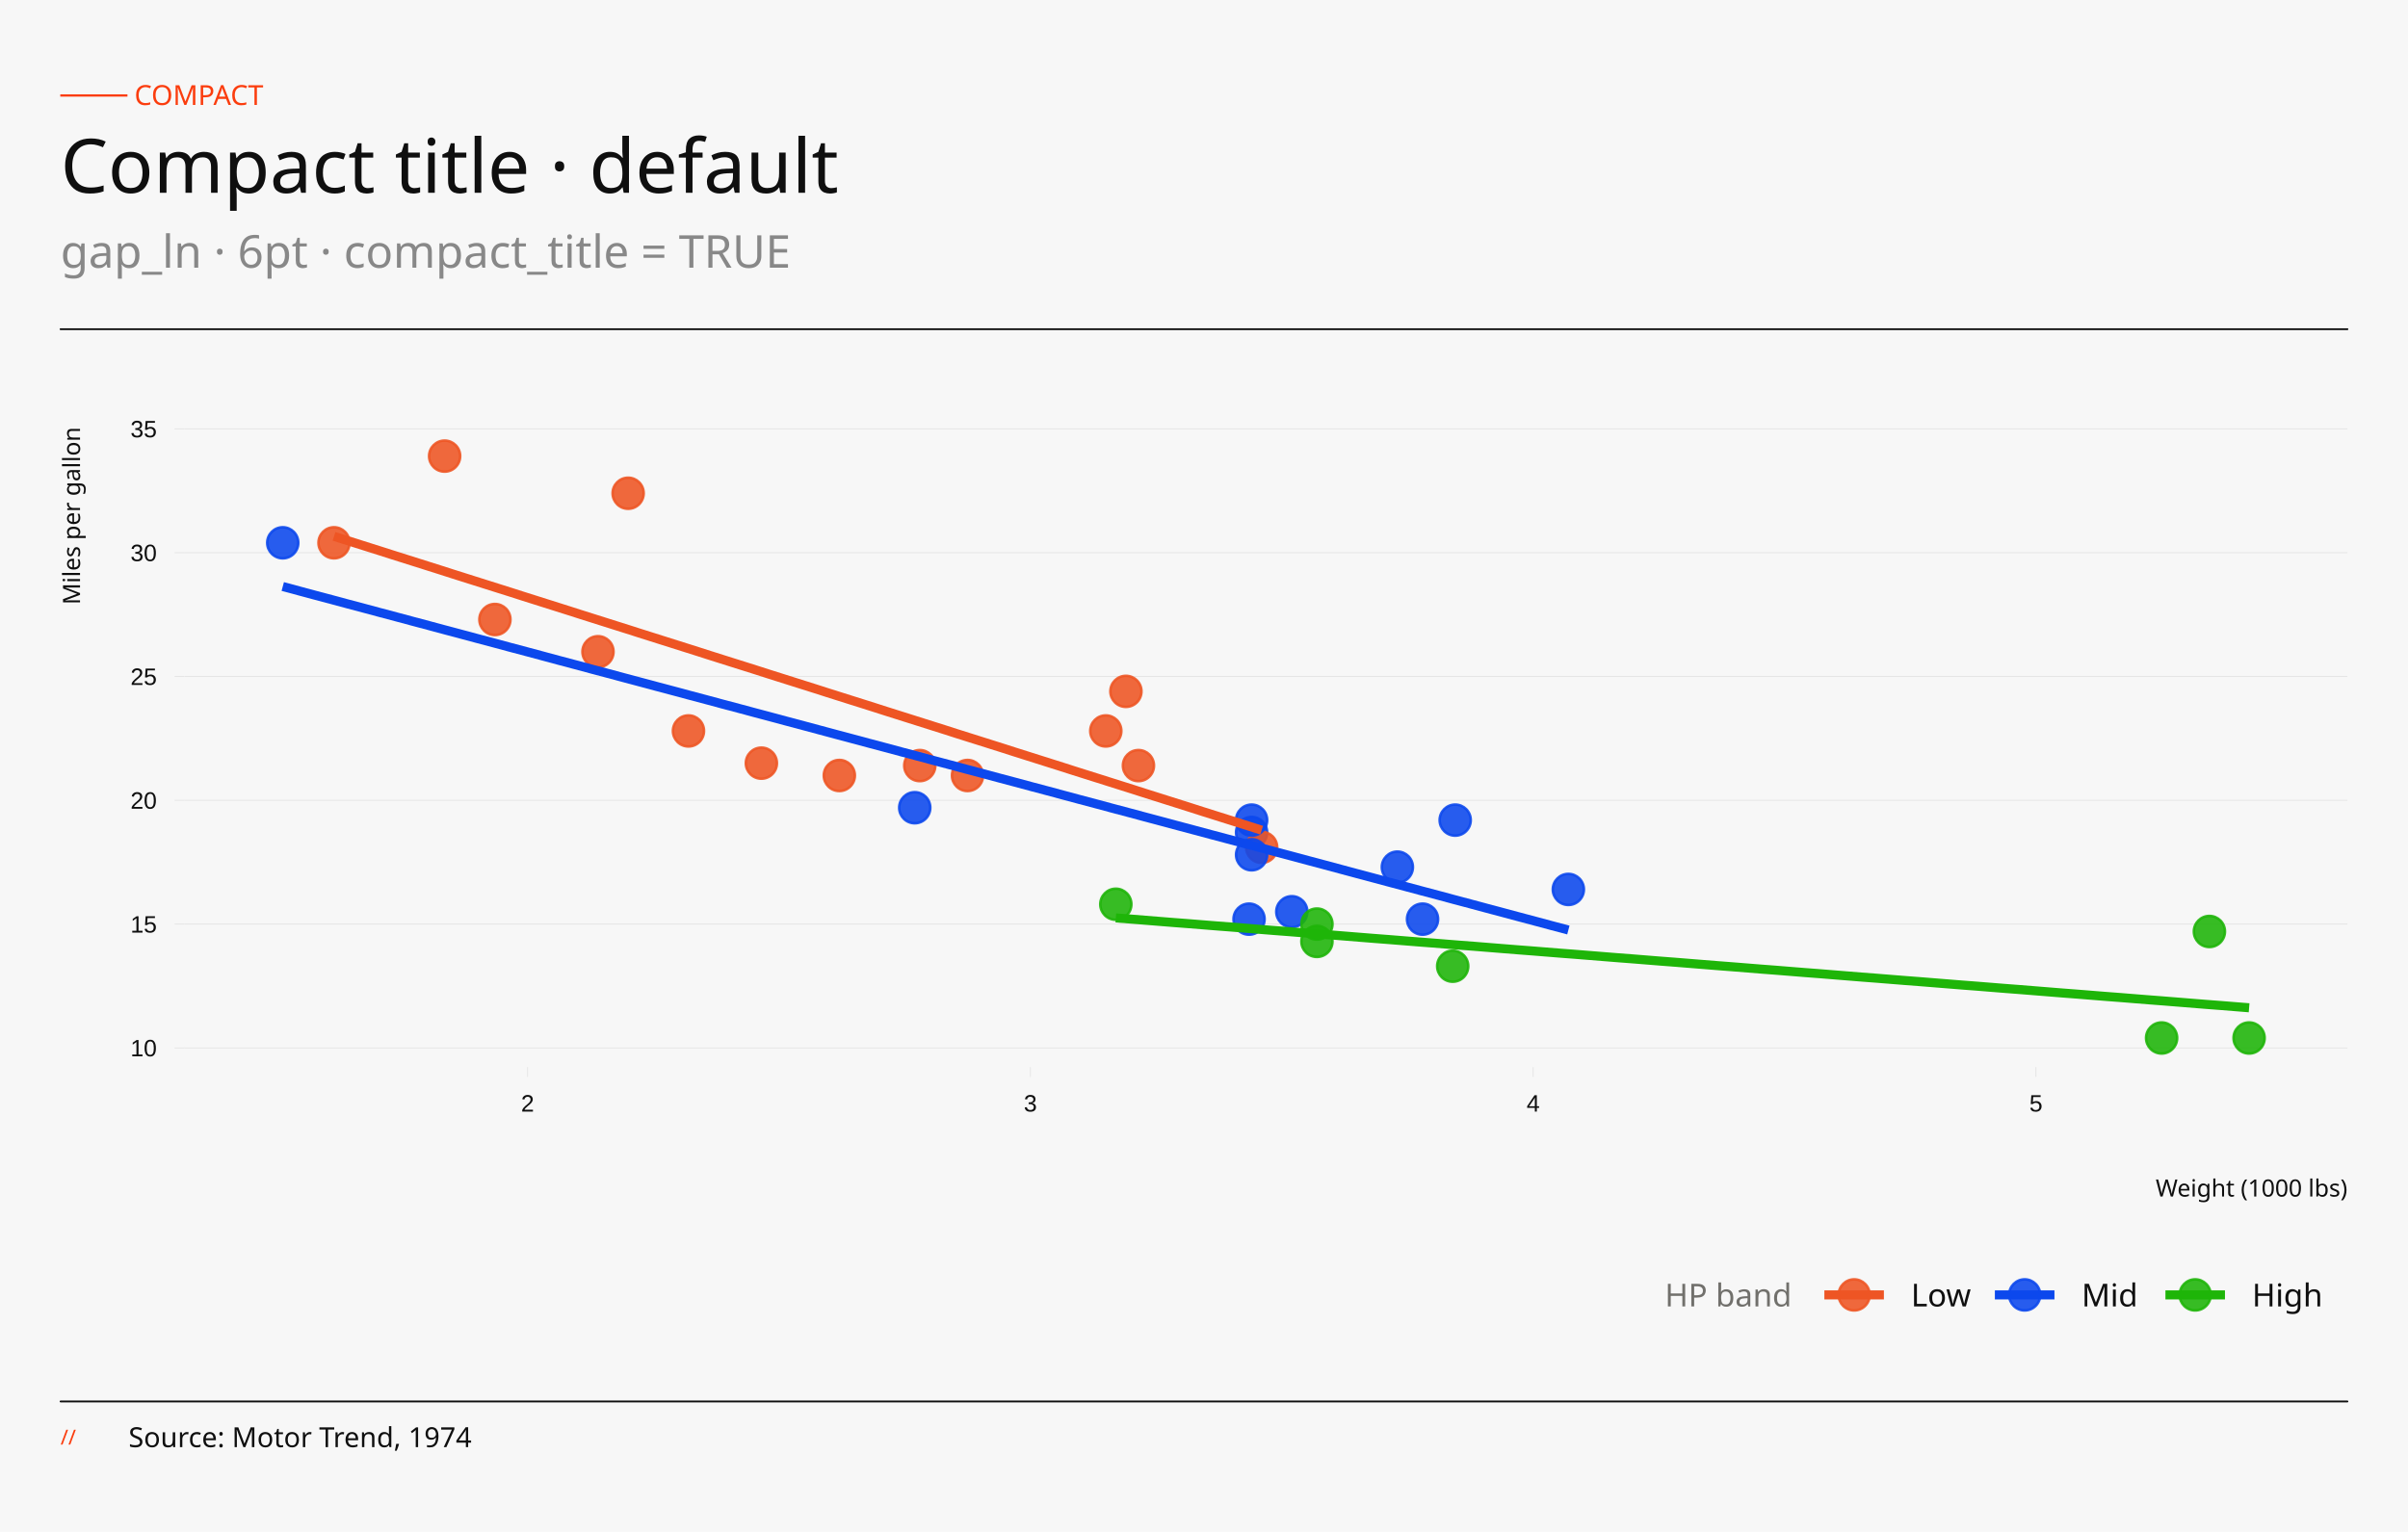
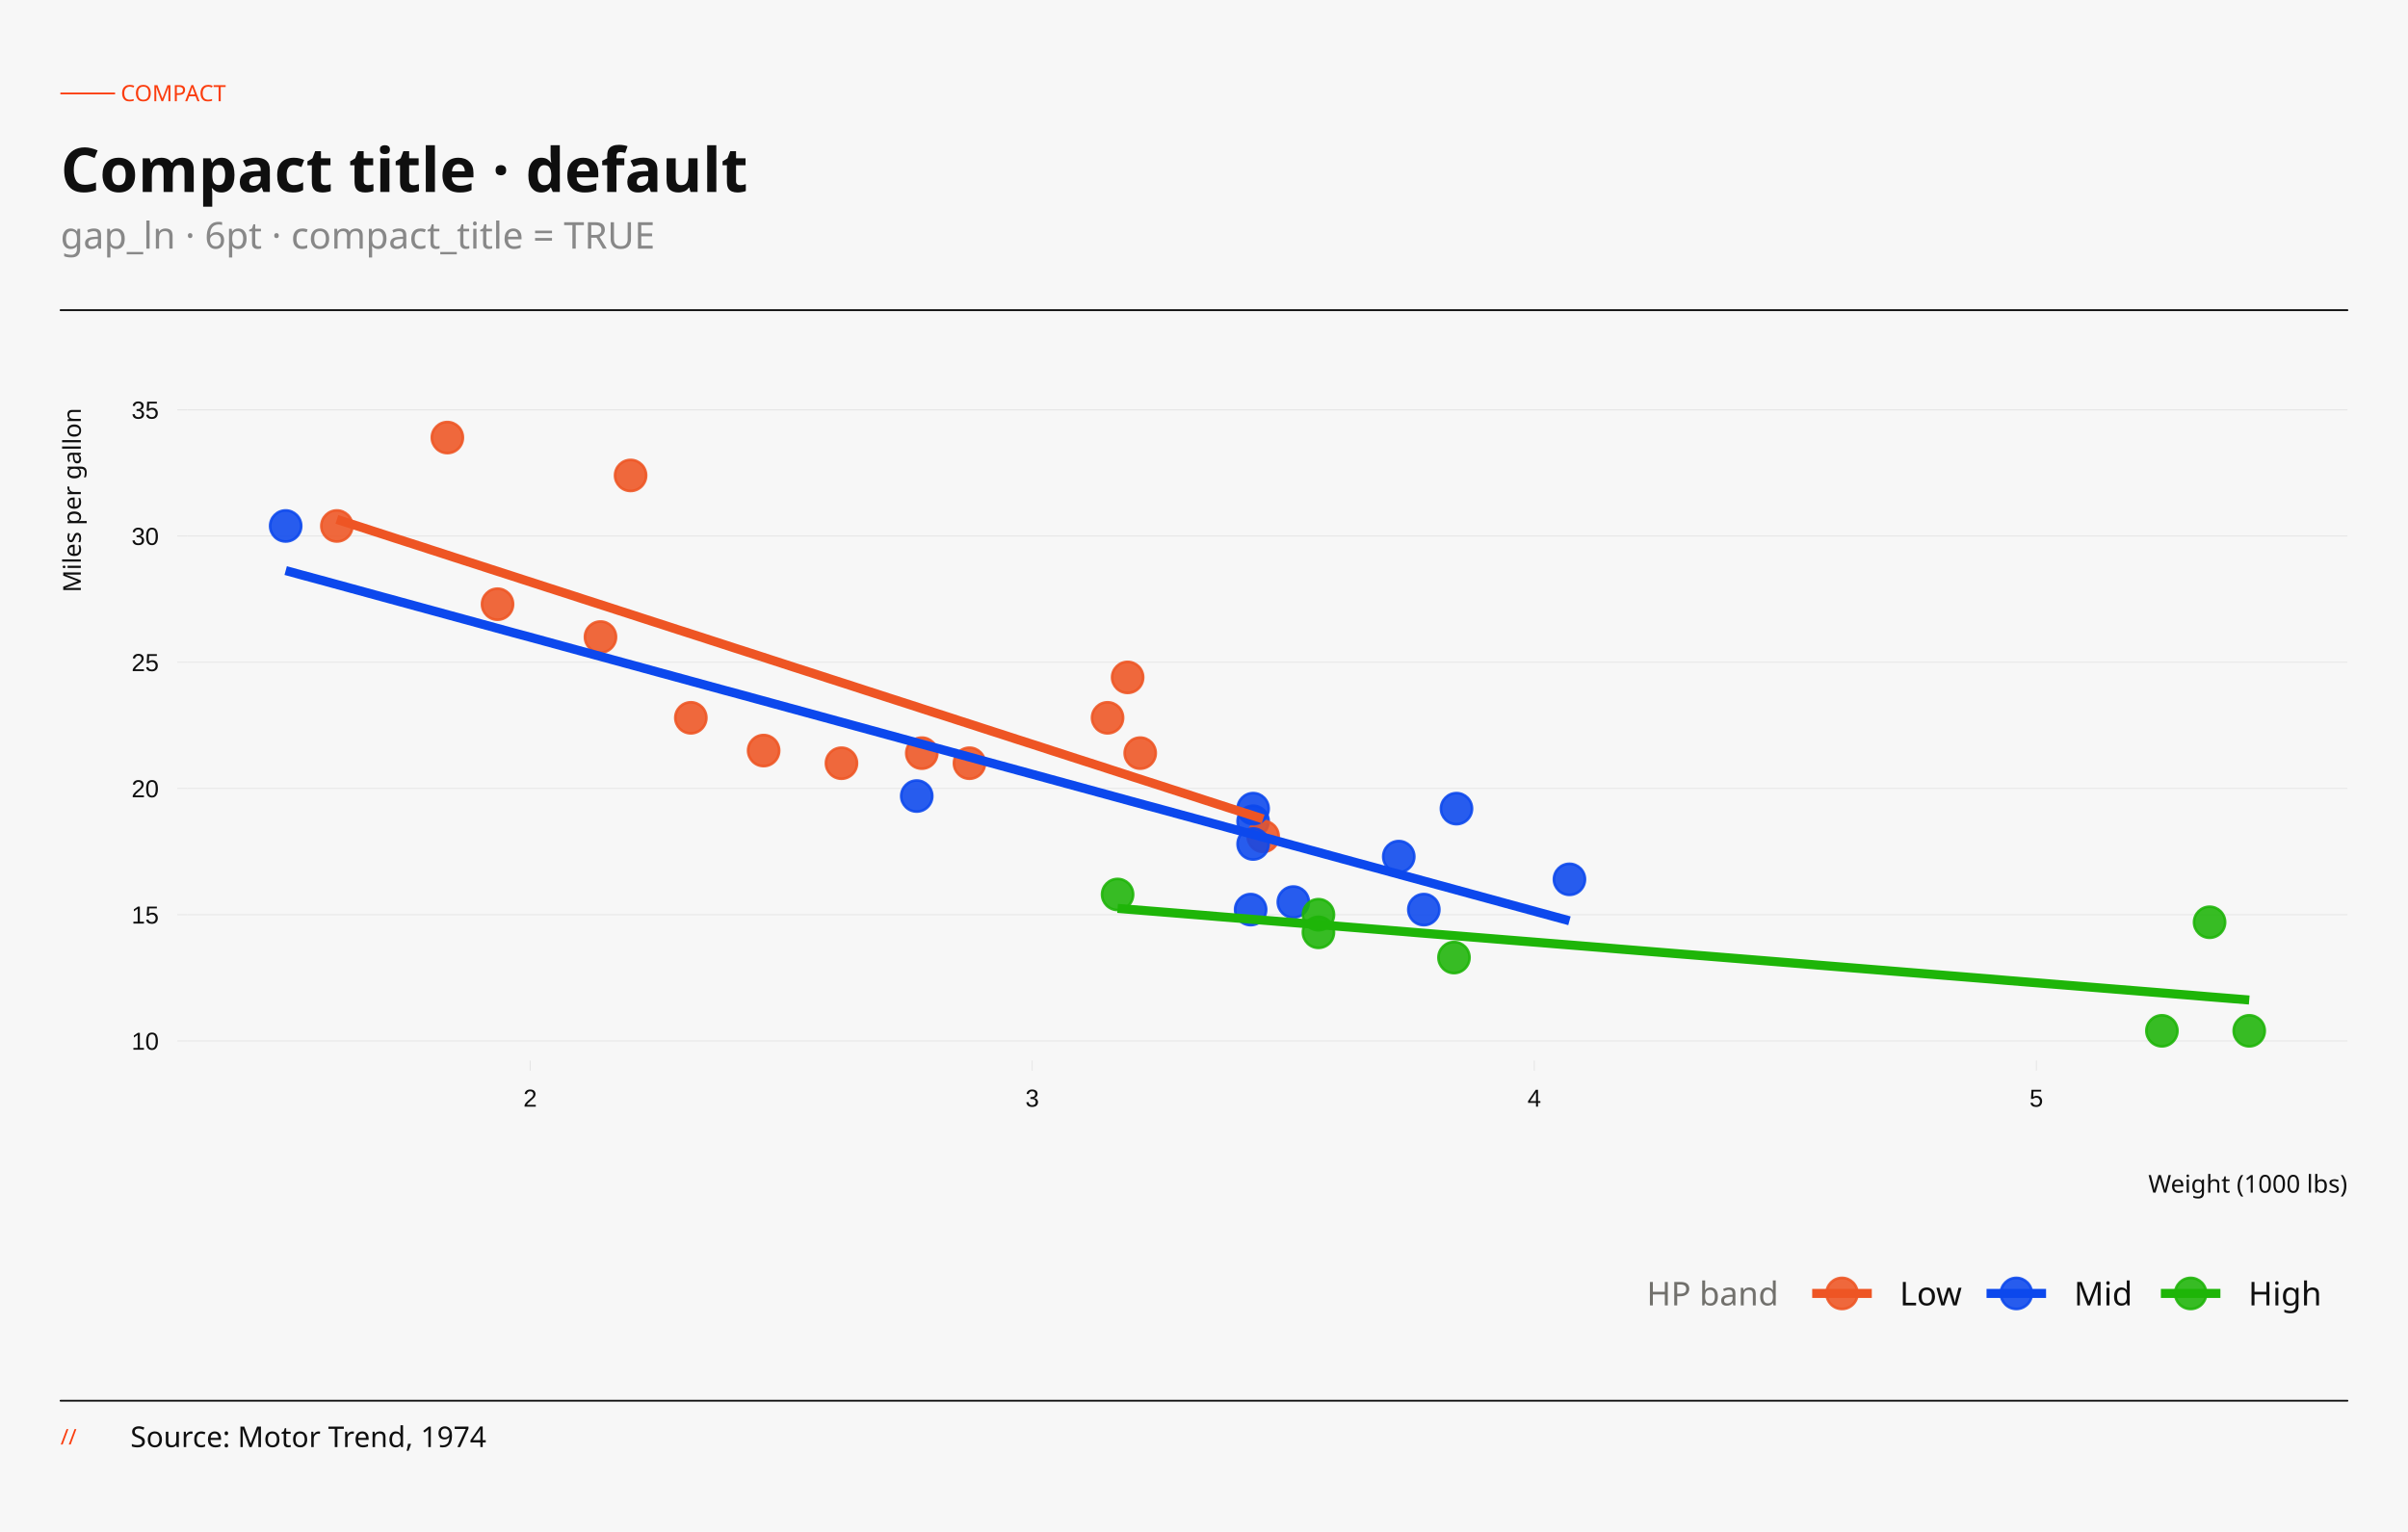
<svg xmlns="http://www.w3.org/2000/svg" width="396.00pt" height="252.00pt" viewBox="0 0 396.00 252.00">
  <g class="svglite">
    <defs>
      <style type="text/css">
    .svglite line, .svglite polyline, .svglite polygon, .svglite path, .svglite rect, .svglite circle {
      fill: none;
      stroke: #000000;
      stroke-linecap: round;
      stroke-linejoin: round;
      stroke-miterlimit: 10.00;
    }
    .svglite text {
      white-space: pre;
    }
    .svglite g.glyphgroup path {
      fill: inherit;
      stroke: none;
    }
  </style>
    </defs>
    <rect width="100%" height="100%" style="stroke: none; fill: none;" />
    <defs>
      <clipPath id="cpMC4wMHwzOTYuMDB8MC4wMHwyNTIuMDA=">
        <rect x="0.00" y="0.00" width="396.00" height="252.00" />
      </clipPath>
    </defs>
    <g clip-path="url(#cpMC4wMHwzOTYuMDB8MC4wMHwyNTIuMDA=)">
-       <rect x="0.00" y="0.00" width="396.00" height="252.00" style="stroke-width: 0.63; stroke: none; fill: #F7F7F7;" />
+       <rect x="-0" y="0.00" width="396.00" height="252.00" style="stroke-width: 0.65; stroke: none; fill: #F7F7F7;" />
    </g>
    <defs>
-       <clipPath id="cpMzAuMzN8Mzg2LjA0fDcwLjI0fDE3NS41NA==">
-         <rect x="30.33" y="70.24" width="355.71" height="105.29" />
+       <clipPath id="cpMzAuODN8Mzg2LjA0fDY3LjEwfDE3NC40NQ==">
+         <rect x="30.83" y="67.10" width="355.20" height="107.34" />
      </clipPath>
    </defs>
-     <g clip-path="url(#cpMzAuMzN8Mzg2LjA0fDcwLjI0fDE3NS41NA==)">
-       <rect x="30.33" y="70.24" width="355.71" height="105.29" style="stroke-width: 0.63; stroke: none; fill: #F7F7F7;" />
-       <polyline points="30.33,172.38 386.04,172.38 " style="stroke-width: 0.15; stroke: #E4E4E4; stroke-linecap: butt;" />
-       <polyline points="30.33,152.01 386.04,152.01 " style="stroke-width: 0.15; stroke: #E4E4E4; stroke-linecap: butt;" />
-       <polyline points="30.33,131.65 386.04,131.65 " style="stroke-width: 0.15; stroke: #E4E4E4; stroke-linecap: butt;" />
-       <polyline points="30.33,111.28 386.04,111.28 " style="stroke-width: 0.15; stroke: #E4E4E4; stroke-linecap: butt;" />
-       <polyline points="30.33,90.92 386.04,90.92 " style="stroke-width: 0.15; stroke: #E4E4E4; stroke-linecap: butt;" />
-       <polyline points="30.33,70.55 386.04,70.55 " style="stroke-width: 0.15; stroke: #E4E4E4; stroke-linecap: butt;" />
-       <circle cx="138.03" cy="127.57" r="2.56" style="stroke-width: 0.42; stroke: #EE5524; stroke-opacity: 0.88; fill: #EE5524; fill-opacity: 0.88;" />
-       <circle cx="159.11" cy="127.57" r="2.56" style="stroke-width: 0.42; stroke: #EE5524; stroke-opacity: 0.88; fill: #EE5524; fill-opacity: 0.88;" />
-       <circle cx="113.22" cy="120.24" r="2.56" style="stroke-width: 0.42; stroke: #EE5524; stroke-opacity: 0.88; fill: #EE5524; fill-opacity: 0.88;" />
-       <circle cx="187.22" cy="125.94" r="2.56" style="stroke-width: 0.42; stroke: #EE5524; stroke-opacity: 0.88; fill: #EE5524; fill-opacity: 0.88;" />
-       <circle cx="205.83" cy="136.94" r="2.56" style="stroke-width: 0.42; stroke: #0C48ED; stroke-opacity: 0.88; fill: #0C48ED; fill-opacity: 0.88;" />
-       <circle cx="207.48" cy="139.39" r="2.56" style="stroke-width: 0.42; stroke: #EE5524; stroke-opacity: 0.88; fill: #EE5524; fill-opacity: 0.88;" />
-       <circle cx="216.57" cy="154.86" r="2.56" style="stroke-width: 0.42; stroke: #1EB508; stroke-opacity: 0.88; fill: #1EB508; fill-opacity: 0.88;" />
-       <circle cx="185.16" cy="113.73" r="2.56" style="stroke-width: 0.42; stroke: #EE5524; stroke-opacity: 0.88; fill: #EE5524; fill-opacity: 0.88;" />
-       <circle cx="181.85" cy="120.24" r="2.56" style="stroke-width: 0.42; stroke: #EE5524; stroke-opacity: 0.88; fill: #EE5524; fill-opacity: 0.88;" />
-       <circle cx="205.83" cy="134.91" r="2.56" style="stroke-width: 0.42; stroke: #0C48ED; stroke-opacity: 0.88; fill: #0C48ED; fill-opacity: 0.88;" />
-       <circle cx="205.83" cy="140.61" r="2.56" style="stroke-width: 0.42; stroke: #0C48ED; stroke-opacity: 0.88; fill: #0C48ED; fill-opacity: 0.88;" />
-       <circle cx="257.92" cy="146.31" r="2.56" style="stroke-width: 0.42; stroke: #0C48ED; stroke-opacity: 0.88; fill: #0C48ED; fill-opacity: 0.88;" />
-       <circle cx="229.80" cy="142.64" r="2.56" style="stroke-width: 0.42; stroke: #0C48ED; stroke-opacity: 0.88; fill: #0C48ED; fill-opacity: 0.88;" />
-       <circle cx="233.94" cy="151.20" r="2.56" style="stroke-width: 0.42; stroke: #0C48ED; stroke-opacity: 0.88; fill: #0C48ED; fill-opacity: 0.88;" />
-       <circle cx="355.48" cy="170.75" r="2.56" style="stroke-width: 0.42; stroke: #1EB508; stroke-opacity: 0.88; fill: #1EB508; fill-opacity: 0.88;" />
-       <circle cx="369.87" cy="170.75" r="2.56" style="stroke-width: 0.42; stroke: #1EB508; stroke-opacity: 0.88; fill: #1EB508; fill-opacity: 0.88;" />
-       <circle cx="363.34" cy="153.23" r="2.56" style="stroke-width: 0.42; stroke: #1EB508; stroke-opacity: 0.88; fill: #1EB508; fill-opacity: 0.88;" />
-       <circle cx="103.30" cy="81.14" r="2.56" style="stroke-width: 0.42; stroke: #EE5524; stroke-opacity: 0.88; fill: #EE5524; fill-opacity: 0.88;" />
-       <circle cx="54.93" cy="89.29" r="2.56" style="stroke-width: 0.42; stroke: #EE5524; stroke-opacity: 0.88; fill: #EE5524; fill-opacity: 0.88;" />
-       <circle cx="73.12" cy="75.03" r="2.56" style="stroke-width: 0.42; stroke: #EE5524; stroke-opacity: 0.88; fill: #EE5524; fill-opacity: 0.88;" />
-       <circle cx="125.21" cy="125.54" r="2.56" style="stroke-width: 0.42; stroke: #EE5524; stroke-opacity: 0.88; fill: #EE5524; fill-opacity: 0.88;" />
-       <circle cx="212.44" cy="149.98" r="2.56" style="stroke-width: 0.42; stroke: #0C48ED; stroke-opacity: 0.88; fill: #0C48ED; fill-opacity: 0.88;" />
-       <circle cx="205.41" cy="151.20" r="2.56" style="stroke-width: 0.42; stroke: #0C48ED; stroke-opacity: 0.88; fill: #0C48ED; fill-opacity: 0.88;" />
-       <circle cx="238.90" cy="158.94" r="2.56" style="stroke-width: 0.42; stroke: #1EB508; stroke-opacity: 0.88; fill: #1EB508; fill-opacity: 0.88;" />
-       <circle cx="239.31" cy="134.91" r="2.56" style="stroke-width: 0.42; stroke: #0C48ED; stroke-opacity: 0.88; fill: #0C48ED; fill-opacity: 0.88;" />
-       <circle cx="81.39" cy="101.91" r="2.56" style="stroke-width: 0.42; stroke: #EE5524; stroke-opacity: 0.88; fill: #EE5524; fill-opacity: 0.88;" />
-       <circle cx="98.34" cy="107.21" r="2.56" style="stroke-width: 0.42; stroke: #EE5524; stroke-opacity: 0.88; fill: #EE5524; fill-opacity: 0.88;" />
-       <circle cx="46.50" cy="89.29" r="2.56" style="stroke-width: 0.42; stroke: #0C48ED; stroke-opacity: 0.88; fill: #0C48ED; fill-opacity: 0.88;" />
-       <circle cx="183.50" cy="148.75" r="2.56" style="stroke-width: 0.42; stroke: #1EB508; stroke-opacity: 0.88; fill: #1EB508; fill-opacity: 0.88;" />
-       <circle cx="150.43" cy="132.87" r="2.56" style="stroke-width: 0.42; stroke: #0C48ED; stroke-opacity: 0.88; fill: #0C48ED; fill-opacity: 0.88;" />
-       <circle cx="216.57" cy="152.01" r="2.56" style="stroke-width: 0.42; stroke: #1EB508; stroke-opacity: 0.88; fill: #1EB508; fill-opacity: 0.88;" />
-       <circle cx="151.26" cy="125.94" r="2.56" style="stroke-width: 0.42; stroke: #EE5524; stroke-opacity: 0.88; fill: #EE5524; fill-opacity: 0.88;" />
-       <polyline points="54.93,88.23 56.86,88.84 58.79,89.45 60.72,90.06 62.65,90.67 64.59,91.29 66.52,91.90 68.45,92.51 70.38,93.12 72.31,93.73 74.24,94.35 76.17,94.96 78.10,95.57 80.03,96.18 81.96,96.79 83.90,97.40 85.83,98.02 87.76,98.63 89.69,99.24 91.62,99.85 93.55,100.46 95.48,101.08 97.41,101.69 99.34,102.30 101.27,102.91 103.21,103.52 105.14,104.14 107.07,104.75 109.00,105.36 110.93,105.97 112.86,106.58 114.79,107.19 116.72,107.81 118.65,108.42 120.58,109.03 122.52,109.64 124.45,110.25 126.38,110.87 128.31,111.48 130.24,112.09 132.17,112.70 134.10,113.31 136.03,113.93 137.96,114.54 139.89,115.15 141.83,115.76 143.76,116.37 145.69,116.99 147.62,117.60 149.55,118.21 151.48,118.82 153.41,119.43 155.34,120.04 157.27,120.66 159.20,121.27 161.14,121.88 163.07,122.49 165.00,123.10 166.93,123.72 168.86,124.33 170.79,124.94 172.72,125.55 174.65,126.16 176.58,126.78 178.51,127.39 180.45,128.00 182.38,128.61 184.31,129.22 186.24,129.83 188.17,130.45 190.10,131.06 192.03,131.67 193.96,132.28 195.89,132.89 197.82,133.51 199.76,134.12 201.69,134.73 203.62,135.34 205.55,135.95 207.48,136.57 " style="stroke-width: 1.49; stroke: #EE5524; stroke-linecap: butt;" />
-       <polyline points="46.50,96.48 49.17,97.20 51.85,97.92 54.53,98.63 57.20,99.35 59.88,100.06 62.55,100.78 65.23,101.49 67.91,102.21 70.58,102.92 73.26,103.64 75.93,104.35 78.61,105.07 81.29,105.78 83.96,106.50 86.64,107.21 89.32,107.93 91.99,108.65 94.67,109.36 97.34,110.08 100.02,110.79 102.70,111.51 105.37,112.22 108.05,112.94 110.73,113.65 113.40,114.37 116.08,115.08 118.75,115.80 121.43,116.51 124.11,117.23 126.78,117.94 129.46,118.66 132.13,119.37 134.81,120.09 137.49,120.81 140.16,121.52 142.84,122.24 145.52,122.95 148.19,123.67 150.87,124.38 153.54,125.10 156.22,125.81 158.90,126.53 161.57,127.24 164.25,127.96 166.93,128.67 169.60,129.39 172.28,130.10 174.95,130.82 177.63,131.54 180.31,132.25 182.98,132.97 185.66,133.68 188.34,134.40 191.01,135.11 193.69,135.83 196.36,136.54 199.04,137.26 201.72,137.97 204.39,138.69 207.07,139.40 209.74,140.12 212.42,140.83 215.10,141.55 217.77,142.26 220.45,142.98 223.13,143.70 225.80,144.41 228.48,145.13 231.15,145.84 233.83,146.56 236.51,147.27 239.18,147.99 241.86,148.70 244.54,149.42 247.21,150.13 249.89,150.85 252.56,151.56 255.24,152.28 257.92,152.99 " style="stroke-width: 1.49; stroke: #0C48ED; stroke-linecap: butt;" />
-       <polyline points="183.50,151.00 185.86,151.18 188.22,151.37 190.58,151.56 192.94,151.75 195.30,151.93 197.66,152.12 200.02,152.31 202.37,152.49 204.73,152.68 207.09,152.87 209.45,153.06 211.81,153.24 214.17,153.43 216.53,153.62 218.89,153.80 221.25,153.99 223.61,154.18 225.97,154.37 228.32,154.55 230.68,154.74 233.04,154.93 235.40,155.11 237.76,155.30 240.12,155.49 242.48,155.67 244.84,155.86 247.20,156.05 249.56,156.24 251.91,156.42 254.27,156.61 256.63,156.80 258.99,156.98 261.35,157.17 263.71,157.36 266.07,157.55 268.43,157.73 270.79,157.92 273.15,158.11 275.51,158.29 277.86,158.48 280.22,158.67 282.58,158.86 284.94,159.04 287.30,159.23 289.66,159.42 292.02,159.60 294.38,159.79 296.74,159.98 299.10,160.16 301.46,160.35 303.81,160.54 306.17,160.73 308.53,160.91 310.89,161.10 313.25,161.29 315.61,161.47 317.97,161.66 320.33,161.85 322.69,162.04 325.05,162.22 327.41,162.41 329.76,162.60 332.12,162.78 334.48,162.97 336.84,163.16 339.20,163.35 341.56,163.53 343.92,163.72 346.28,163.91 348.64,164.09 351.00,164.28 353.36,164.47 355.71,164.65 358.07,164.84 360.43,165.03 362.79,165.22 365.15,165.40 367.51,165.59 369.87,165.78 " style="stroke-width: 1.49; stroke: #1EB508; stroke-linecap: butt;" />
+     <g clip-path="url(#cpMzAuODN8Mzg2LjA0fDY3LjEwfDE3NC40NQ==)">
+       <rect x="30.83" y="67.10" width="355.20" height="107.34" style="stroke-width: 0.65; stroke: none; fill: #F7F7F7;" />
+       <polyline points="30.83,171.23 386.04,171.23 " style="stroke-width: 0.15; stroke: #E4E4E4; stroke-linecap: butt;" />
+       <polyline points="30.83,150.47 386.04,150.47 " style="stroke-width: 0.15; stroke: #E4E4E4; stroke-linecap: butt;" />
+       <polyline points="30.83,129.70 386.04,129.70 " style="stroke-width: 0.15; stroke: #E4E4E4; stroke-linecap: butt;" />
+       <polyline points="30.83,108.94 386.04,108.94 " style="stroke-width: 0.15; stroke: #E4E4E4; stroke-linecap: butt;" />
+       <polyline points="30.83,88.18 386.04,88.18 " style="stroke-width: 0.15; stroke: #E4E4E4; stroke-linecap: butt;" />
+       <polyline points="30.83,67.42 386.04,67.42 " style="stroke-width: 0.15; stroke: #E4E4E4; stroke-linecap: butt;" />
+       <circle cx="138.38" cy="125.55" r="2.56" style="stroke-width: 0.43; stroke: #EE5524; stroke-opacity: 0.88; fill: #EE5524; fill-opacity: 0.88;" />
+       <circle cx="159.43" cy="125.55" r="2.56" style="stroke-width: 0.43; stroke: #EE5524; stroke-opacity: 0.88; fill: #EE5524; fill-opacity: 0.88;" />
+       <circle cx="113.61" cy="118.08" r="2.56" style="stroke-width: 0.43; stroke: #EE5524; stroke-opacity: 0.88; fill: #EE5524; fill-opacity: 0.88;" />
+       <circle cx="187.51" cy="123.89" r="2.56" style="stroke-width: 0.43; stroke: #EE5524; stroke-opacity: 0.88; fill: #EE5524; fill-opacity: 0.88;" />
+       <circle cx="206.08" cy="135.10" r="2.56" style="stroke-width: 0.43; stroke: #0C48ED; stroke-opacity: 0.88; fill: #0C48ED; fill-opacity: 0.88;" />
+       <circle cx="207.73" cy="137.59" r="2.56" style="stroke-width: 0.43; stroke: #EE5524; stroke-opacity: 0.88; fill: #EE5524; fill-opacity: 0.88;" />
+       <circle cx="216.82" cy="153.37" r="2.56" style="stroke-width: 0.43; stroke: #1EB508; stroke-opacity: 0.88; fill: #1EB508; fill-opacity: 0.88;" />
+       <circle cx="185.44" cy="111.43" r="2.56" style="stroke-width: 0.43; stroke: #EE5524; stroke-opacity: 0.88; fill: #EE5524; fill-opacity: 0.88;" />
+       <circle cx="182.14" cy="118.08" r="2.56" style="stroke-width: 0.43; stroke: #EE5524; stroke-opacity: 0.88; fill: #EE5524; fill-opacity: 0.88;" />
+       <circle cx="206.08" cy="133.02" r="2.56" style="stroke-width: 0.43; stroke: #0C48ED; stroke-opacity: 0.88; fill: #0C48ED; fill-opacity: 0.88;" />
+       <circle cx="206.08" cy="138.84" r="2.56" style="stroke-width: 0.43; stroke: #0C48ED; stroke-opacity: 0.88; fill: #0C48ED; fill-opacity: 0.88;" />
+       <circle cx="258.10" cy="144.65" r="2.56" style="stroke-width: 0.43; stroke: #0C48ED; stroke-opacity: 0.88; fill: #0C48ED; fill-opacity: 0.88;" />
+       <circle cx="230.03" cy="140.91" r="2.56" style="stroke-width: 0.43; stroke: #0C48ED; stroke-opacity: 0.88; fill: #0C48ED; fill-opacity: 0.88;" />
+       <circle cx="234.15" cy="149.63" r="2.56" style="stroke-width: 0.43; stroke: #0C48ED; stroke-opacity: 0.88; fill: #0C48ED; fill-opacity: 0.88;" />
+       <circle cx="355.53" cy="169.57" r="2.56" style="stroke-width: 0.43; stroke: #1EB508; stroke-opacity: 0.88; fill: #1EB508; fill-opacity: 0.88;" />
+       <circle cx="369.89" cy="169.57" r="2.56" style="stroke-width: 0.43; stroke: #1EB508; stroke-opacity: 0.88; fill: #1EB508; fill-opacity: 0.88;" />
+       <circle cx="363.37" cy="151.71" r="2.56" style="stroke-width: 0.43; stroke: #1EB508; stroke-opacity: 0.88; fill: #1EB508; fill-opacity: 0.88;" />
+       <circle cx="103.70" cy="78.21" r="2.56" style="stroke-width: 0.43; stroke: #EE5524; stroke-opacity: 0.88; fill: #EE5524; fill-opacity: 0.88;" />
+       <circle cx="55.40" cy="86.52" r="2.56" style="stroke-width: 0.43; stroke: #EE5524; stroke-opacity: 0.88; fill: #EE5524; fill-opacity: 0.88;" />
+       <circle cx="73.57" cy="71.98" r="2.56" style="stroke-width: 0.43; stroke: #EE5524; stroke-opacity: 0.88; fill: #EE5524; fill-opacity: 0.88;" />
+       <circle cx="125.58" cy="123.47" r="2.56" style="stroke-width: 0.43; stroke: #EE5524; stroke-opacity: 0.88; fill: #EE5524; fill-opacity: 0.88;" />
+       <circle cx="212.69" cy="148.39" r="2.56" style="stroke-width: 0.43; stroke: #0C48ED; stroke-opacity: 0.88; fill: #0C48ED; fill-opacity: 0.88;" />
+       <circle cx="205.67" cy="149.63" r="2.56" style="stroke-width: 0.43; stroke: #0C48ED; stroke-opacity: 0.88; fill: #0C48ED; fill-opacity: 0.88;" />
+       <circle cx="239.11" cy="157.52" r="2.56" style="stroke-width: 0.43; stroke: #1EB508; stroke-opacity: 0.88; fill: #1EB508; fill-opacity: 0.88;" />
+       <circle cx="239.52" cy="133.02" r="2.56" style="stroke-width: 0.43; stroke: #0C48ED; stroke-opacity: 0.88; fill: #0C48ED; fill-opacity: 0.88;" />
+       <circle cx="81.82" cy="99.39" r="2.56" style="stroke-width: 0.43; stroke: #EE5524; stroke-opacity: 0.88; fill: #EE5524; fill-opacity: 0.88;" />
+       <circle cx="98.75" cy="104.79" r="2.56" style="stroke-width: 0.43; stroke: #EE5524; stroke-opacity: 0.88; fill: #EE5524; fill-opacity: 0.88;" />
+       <circle cx="46.98" cy="86.52" r="2.56" style="stroke-width: 0.43; stroke: #0C48ED; stroke-opacity: 0.88; fill: #0C48ED; fill-opacity: 0.88;" />
+       <circle cx="183.79" cy="147.14" r="2.56" style="stroke-width: 0.43; stroke: #1EB508; stroke-opacity: 0.88; fill: #1EB508; fill-opacity: 0.88;" />
+       <circle cx="150.76" cy="130.95" r="2.56" style="stroke-width: 0.43; stroke: #0C48ED; stroke-opacity: 0.88; fill: #0C48ED; fill-opacity: 0.88;" />
+       <circle cx="216.82" cy="150.47" r="2.56" style="stroke-width: 0.43; stroke: #1EB508; stroke-opacity: 0.88; fill: #1EB508; fill-opacity: 0.88;" />
+       <circle cx="151.59" cy="123.89" r="2.56" style="stroke-width: 0.43; stroke: #EE5524; stroke-opacity: 0.88; fill: #EE5524; fill-opacity: 0.88;" />
+       <polyline points="55.40,85.44 57.33,86.06 59.26,86.68 61.19,87.31 63.11,87.93 65.04,88.56 66.97,89.18 68.90,89.80 70.83,90.43 72.76,91.05 74.68,91.68 76.61,92.30 78.54,92.92 80.47,93.55 82.40,94.17 84.32,94.79 86.25,95.42 88.18,96.04 90.11,96.67 92.04,97.29 93.97,97.91 95.89,98.54 97.82,99.16 99.75,99.78 101.68,100.41 103.61,101.03 105.54,101.66 107.46,102.28 109.39,102.90 111.32,103.53 113.25,104.15 115.18,104.77 117.11,105.40 119.03,106.02 120.96,106.65 122.89,107.27 124.82,107.89 126.75,108.52 128.67,109.14 130.60,109.77 132.53,110.39 134.46,111.01 136.39,111.64 138.32,112.26 140.24,112.88 142.17,113.51 144.10,114.13 146.03,114.76 147.96,115.38 149.89,116.00 151.81,116.63 153.74,117.25 155.67,117.87 157.60,118.50 159.53,119.12 161.46,119.75 163.38,120.37 165.31,120.99 167.24,121.62 169.17,122.24 171.10,122.86 173.02,123.49 174.95,124.11 176.88,124.74 178.81,125.36 180.74,125.98 182.67,126.61 184.59,127.23 186.52,127.86 188.45,128.48 190.38,129.10 192.31,129.73 194.24,130.35 196.16,130.97 198.09,131.60 200.02,132.22 201.95,132.85 203.88,133.47 205.81,134.09 207.73,134.72 " style="stroke-width: 1.49; stroke: #EE5524; stroke-linecap: butt;" />
+       <polyline points="46.98,93.86 49.65,94.59 52.32,95.31 55.00,96.04 57.67,96.77 60.34,97.50 63.01,98.23 65.69,98.96 68.36,99.69 71.03,100.42 73.70,101.15 76.38,101.88 79.05,102.61 81.72,103.34 84.39,104.07 87.07,104.79 89.74,105.52 92.41,106.25 95.08,106.98 97.75,107.71 100.43,108.44 103.10,109.17 105.77,109.90 108.44,110.63 111.12,111.36 113.79,112.09 116.46,112.82 119.13,113.55 121.81,114.27 124.48,115.00 127.15,115.73 129.82,116.46 132.50,117.19 135.17,117.92 137.84,118.65 140.51,119.38 143.19,120.11 145.86,120.84 148.53,121.57 151.20,122.30 153.88,123.03 156.55,123.75 159.22,124.48 161.89,125.21 164.56,125.94 167.24,126.67 169.91,127.40 172.58,128.13 175.25,128.86 177.93,129.59 180.60,130.32 183.27,131.05 185.94,131.78 188.62,132.51 191.29,133.23 193.96,133.96 196.63,134.69 199.31,135.42 201.98,136.15 204.65,136.88 207.32,137.61 210.00,138.34 212.67,139.07 215.34,139.80 218.01,140.53 220.68,141.26 223.36,141.99 226.03,142.71 228.70,143.44 231.37,144.17 234.05,144.90 236.72,145.63 239.39,146.36 242.06,147.09 244.74,147.82 247.41,148.55 250.08,149.28 252.75,150.01 255.43,150.74 258.10,151.47 " style="stroke-width: 1.49; stroke: #0C48ED; stroke-linecap: butt;" />
+       <polyline points="183.79,149.43 186.15,149.62 188.50,149.81 190.86,150.00 193.21,150.19 195.57,150.38 197.92,150.57 200.28,150.77 202.64,150.96 204.99,151.15 207.35,151.34 209.70,151.53 212.06,151.72 214.41,151.91 216.77,152.10 219.13,152.29 221.48,152.48 223.84,152.67 226.19,152.86 228.55,153.05 230.90,153.24 233.26,153.44 235.62,153.63 237.97,153.82 240.33,154.01 242.68,154.20 245.04,154.39 247.39,154.58 249.75,154.77 252.11,154.96 254.46,155.15 256.82,155.34 259.17,155.53 261.53,155.72 263.88,155.91 266.24,156.11 268.60,156.30 270.95,156.49 273.31,156.68 275.66,156.87 278.02,157.06 280.37,157.25 282.73,157.44 285.09,157.63 287.44,157.82 289.80,158.01 292.15,158.20 294.51,158.39 296.86,158.58 299.22,158.78 301.58,158.97 303.93,159.16 306.29,159.35 308.64,159.54 311.00,159.73 313.35,159.92 315.71,160.11 318.07,160.30 320.42,160.49 322.78,160.68 325.13,160.87 327.49,161.06 329.84,161.26 332.20,161.45 334.56,161.64 336.91,161.83 339.27,162.02 341.62,162.21 343.98,162.40 346.33,162.59 348.69,162.78 351.05,162.97 353.40,163.16 355.76,163.35 358.11,163.54 360.47,163.73 362.82,163.93 365.18,164.12 367.54,164.31 369.89,164.50 " style="stroke-width: 1.49; stroke: #1EB508; stroke-linecap: butt;" />
    </g>
    <g clip-path="url(#cpMC4wMHwzOTYuMDB8MC4wMHwyNTIuMDA=)">
-       <text x="25.79" y="173.77" text-anchor="end" style="font-size: 3.90px;fill: #0F0F0F; font-family: &quot;Arial&quot;;" textLength="4.31px" lengthAdjust="spacingAndGlyphs">10</text>
-       <text x="25.79" y="153.41" text-anchor="end" style="font-size: 3.90px;fill: #0F0F0F; font-family: &quot;Arial&quot;;" textLength="4.31px" lengthAdjust="spacingAndGlyphs">15</text>
-       <text x="25.79" y="133.04" text-anchor="end" style="font-size: 3.90px;fill: #0F0F0F; font-family: &quot;Arial&quot;;" textLength="4.31px" lengthAdjust="spacingAndGlyphs">20</text>
-       <text x="25.79" y="112.67" text-anchor="end" style="font-size: 3.90px;fill: #0F0F0F; font-family: &quot;Arial&quot;;" textLength="4.31px" lengthAdjust="spacingAndGlyphs">25</text>
-       <text x="25.79" y="92.31" text-anchor="end" style="font-size: 3.90px;fill: #0F0F0F; font-family: &quot;Arial&quot;;" textLength="4.31px" lengthAdjust="spacingAndGlyphs">30</text>
-       <text x="25.79" y="71.94" text-anchor="end" style="font-size: 3.90px;fill: #0F0F0F; font-family: &quot;Arial&quot;;" textLength="4.31px" lengthAdjust="spacingAndGlyphs">35</text>
-       <polyline points="28.71,172.38 30.33,172.38 " style="stroke-width: 0.15; stroke: #E4E4E4; stroke-linecap: butt;" />
-       <polyline points="28.71,152.01 30.33,152.01 " style="stroke-width: 0.15; stroke: #E4E4E4; stroke-linecap: butt;" />
-       <polyline points="28.71,131.65 30.33,131.65 " style="stroke-width: 0.15; stroke: #E4E4E4; stroke-linecap: butt;" />
-       <polyline points="28.71,111.28 30.33,111.28 " style="stroke-width: 0.15; stroke: #E4E4E4; stroke-linecap: butt;" />
-       <polyline points="28.71,90.92 30.33,90.92 " style="stroke-width: 0.15; stroke: #E4E4E4; stroke-linecap: butt;" />
-       <polyline points="28.71,70.55 30.33,70.55 " style="stroke-width: 0.15; stroke: #E4E4E4; stroke-linecap: butt;" />
-       <polyline points="86.76,177.15 86.76,175.54 " style="stroke-width: 0.15; stroke: #E4E4E4; stroke-linecap: butt;" />
-       <polyline points="169.45,177.15 169.45,175.54 " style="stroke-width: 0.15; stroke: #E4E4E4; stroke-linecap: butt;" />
-       <polyline points="252.13,177.15 252.13,175.54 " style="stroke-width: 0.15; stroke: #E4E4E4; stroke-linecap: butt;" />
-       <polyline points="334.81,177.15 334.81,175.54 " style="stroke-width: 0.15; stroke: #E4E4E4; stroke-linecap: butt;" />
-       <text x="86.76" y="182.85" text-anchor="middle" style="font-size: 3.90px;fill: #0F0F0F; font-family: &quot;Arial&quot;;" textLength="2.16px" lengthAdjust="spacingAndGlyphs">2</text>
-       <text x="169.45" y="182.85" text-anchor="middle" style="font-size: 3.90px;fill: #0F0F0F; font-family: &quot;Arial&quot;;" textLength="2.16px" lengthAdjust="spacingAndGlyphs">3</text>
-       <text x="252.13" y="182.85" text-anchor="middle" style="font-size: 3.90px;fill: #0F0F0F; font-family: &quot;Arial&quot;;" textLength="2.16px" lengthAdjust="spacingAndGlyphs">4</text>
-       <text x="334.81" y="182.85" text-anchor="middle" style="font-size: 3.90px;fill: #0F0F0F; font-family: &quot;Arial&quot;;" textLength="2.16px" lengthAdjust="spacingAndGlyphs">5</text>
-       <text x="386.04" y="196.83" text-anchor="end" style="font-size: 3.90px; font-weight: 100;fill: #0F0F0F; font-family: &quot;JetBrains Mono&quot;;" textLength="39.58px" lengthAdjust="spacingAndGlyphs">Weight (1000 lbs)</text>
-       <text transform="translate(13.16,70.24) rotate(-90)" text-anchor="end" style="font-size: 3.90px; font-weight: 100;fill: #0F0F0F; font-family: &quot;JetBrains Mono&quot;;" textLength="37.25px" lengthAdjust="spacingAndGlyphs">Miles per gallon</text>
-       <rect x="270.56" y="203.66" width="115.48" height="18.72" style="stroke-width: 0.75; stroke: none;" />
-       <rect x="270.56" y="203.66" width="115.48" height="18.72" style="stroke-width: 0.63; stroke: none; fill: #F7F7F7;" />
-       <text x="273.79" y="214.91" style="font-size: 5.20px;fill: #71706C; font-family: &quot;JetBrains Mono&quot;;" textLength="21.77px" lengthAdjust="spacingAndGlyphs">HP band</text>
-       <rect x="298.80" y="206.89" width="12.24" height="12.24" style="stroke-width: 0.63; stroke: none; fill: #F7F7F7;" />
-       <circle cx="304.92" cy="213.01" r="2.56" style="stroke-width: 0.42; stroke: #EE5524; stroke-opacity: 0.88; fill: #EE5524; fill-opacity: 0.88;" />
-       <line x1="300.02" y1="213.01" x2="309.81" y2="213.01" style="stroke-width: 1.49; stroke: #EE5524; stroke-linecap: butt;" />
-       <rect x="326.84" y="206.89" width="12.24" height="12.24" style="stroke-width: 0.63; stroke: none; fill: #F7F7F7;" />
-       <circle cx="332.96" cy="213.01" r="2.56" style="stroke-width: 0.42; stroke: #0C48ED; stroke-opacity: 0.88; fill: #0C48ED; fill-opacity: 0.88;" />
-       <line x1="328.06" y1="213.01" x2="337.86" y2="213.01" style="stroke-width: 1.49; stroke: #0C48ED; stroke-linecap: butt;" />
-       <rect x="354.88" y="206.89" width="12.24" height="12.24" style="stroke-width: 0.63; stroke: none; fill: #F7F7F7;" />
-       <circle cx="361.00" cy="213.01" r="2.56" style="stroke-width: 0.42; stroke: #1EB508; stroke-opacity: 0.88; fill: #1EB508; fill-opacity: 0.88;" />
-       <line x1="356.11" y1="213.01" x2="365.90" y2="213.01" style="stroke-width: 1.49; stroke: #1EB508; stroke-linecap: butt;" />
-       <text x="314.27" y="214.91" style="font-size: 5.20px;fill: #0F0F0F; font-family: &quot;JetBrains Mono&quot;;" textLength="9.33px" lengthAdjust="spacingAndGlyphs">Low</text>
-       <text x="342.32" y="214.91" style="font-size: 5.20px;fill: #0F0F0F; font-family: &quot;JetBrains Mono&quot;;" textLength="9.33px" lengthAdjust="spacingAndGlyphs">Mid</text>
-       <text x="370.36" y="214.91" style="font-size: 5.20px;fill: #0F0F0F; font-family: &quot;JetBrains Mono&quot;;" textLength="12.44px" lengthAdjust="spacingAndGlyphs">High</text>
-       <text x="9.96" y="44.04" style="font-size: 7.47px;fill: #888888; font-family: &quot;Satoshi&quot;;" textLength="121.42px" lengthAdjust="spacingAndGlyphs">gap_ln · 6pt  ·  compact_title = TRUE</text>
-       <polyline points="9.96,54.15 386.04,54.15 " style="stroke-width: 0.30; stroke: #0F0F0F;" />
-       <text x="9.96" y="31.71" style="font-size: 12.35px;fill: #0F0F0F; font-family: &quot;Archivo&quot;;" textLength="119.23px" lengthAdjust="spacingAndGlyphs">Compact title · default</text>
-       <text x="9.96" y="17.27" style="font-size: 4.55px;fill: #FB3D0E; font-family: &quot;JetBrains Mono&quot;;" textLength="32.81px" lengthAdjust="spacingAndGlyphs">──── COMPACT</text>
-       <text x="9.96" y="237.63" style="font-size: 3.41px; font-weight: 100;fill: #FB3D0E; font-family: &quot;JetBrains Mono&quot;;" textLength="8.19px" lengthAdjust="spacingAndGlyphs">//  </text>
-       <text x="21.14" y="238.05" style="font-size: 4.55px; font-weight: 100;fill: #0F0F0F; font-family: &quot;JetBrains Mono&quot;;" textLength="68.36px" lengthAdjust="spacingAndGlyphs">Source: Motor Trend, 1974</text>
-       <polyline points="9.96,230.54 386.04,230.54 " style="stroke-width: 0.30; stroke: #0F0F0F;" />
+       <text x="26.13" y="172.68" text-anchor="end" style="font-size: 4.05px;fill: #0F0F0F; font-family: &quot;Arial&quot;;" textLength="4.50px" lengthAdjust="spacingAndGlyphs">10</text>
+       <text x="26.13" y="151.92" text-anchor="end" style="font-size: 4.05px;fill: #0F0F0F; font-family: &quot;Arial&quot;;" textLength="4.50px" lengthAdjust="spacingAndGlyphs">15</text>
+       <text x="26.13" y="131.15" text-anchor="end" style="font-size: 4.05px;fill: #0F0F0F; font-family: &quot;Arial&quot;;" textLength="4.50px" lengthAdjust="spacingAndGlyphs">20</text>
+       <text x="26.13" y="110.39" text-anchor="end" style="font-size: 4.05px;fill: #0F0F0F; font-family: &quot;Arial&quot;;" textLength="4.50px" lengthAdjust="spacingAndGlyphs">25</text>
+       <text x="26.13" y="89.63" text-anchor="end" style="font-size: 4.05px;fill: #0F0F0F; font-family: &quot;Arial&quot;;" textLength="4.50px" lengthAdjust="spacingAndGlyphs">30</text>
+       <text x="26.13" y="68.87" text-anchor="end" style="font-size: 4.05px;fill: #0F0F0F; font-family: &quot;Arial&quot;;" textLength="4.50px" lengthAdjust="spacingAndGlyphs">35</text>
+       <polyline points="29.15,171.23 30.83,171.23 " style="stroke-width: 0.15; stroke: #E4E4E4; stroke-linecap: butt;" />
+       <polyline points="29.15,150.47 30.83,150.47 " style="stroke-width: 0.15; stroke: #E4E4E4; stroke-linecap: butt;" />
+       <polyline points="29.15,129.70 30.83,129.70 " style="stroke-width: 0.15; stroke: #E4E4E4; stroke-linecap: butt;" />
+       <polyline points="29.15,108.94 30.83,108.94 " style="stroke-width: 0.15; stroke: #E4E4E4; stroke-linecap: butt;" />
+       <polyline points="29.15,88.18 30.83,88.18 " style="stroke-width: 0.15; stroke: #E4E4E4; stroke-linecap: butt;" />
+       <polyline points="29.15,67.42 30.83,67.42 " style="stroke-width: 0.15; stroke: #E4E4E4; stroke-linecap: butt;" />
+       <polyline points="87.19,176.13 87.19,174.45 " style="stroke-width: 0.15; stroke: #E4E4E4; stroke-linecap: butt;" />
+       <polyline points="169.75,176.13 169.75,174.45 " style="stroke-width: 0.15; stroke: #E4E4E4; stroke-linecap: butt;" />
+       <polyline points="252.32,176.13 252.32,174.45 " style="stroke-width: 0.15; stroke: #E4E4E4; stroke-linecap: butt;" />
+       <polyline points="334.88,176.13 334.88,174.45 " style="stroke-width: 0.15; stroke: #E4E4E4; stroke-linecap: butt;" />
+       <text x="87.19" y="182.05" text-anchor="middle" style="font-size: 4.05px;fill: #0F0F0F; font-family: &quot;Arial&quot;;" textLength="2.25px" lengthAdjust="spacingAndGlyphs">2</text>
+       <text x="169.75" y="182.05" text-anchor="middle" style="font-size: 4.05px;fill: #0F0F0F; font-family: &quot;Arial&quot;;" textLength="2.25px" lengthAdjust="spacingAndGlyphs">3</text>
+       <text x="252.32" y="182.05" text-anchor="middle" style="font-size: 4.05px;fill: #0F0F0F; font-family: &quot;Arial&quot;;" textLength="2.25px" lengthAdjust="spacingAndGlyphs">4</text>
+       <text x="334.88" y="182.05" text-anchor="middle" style="font-size: 4.05px;fill: #0F0F0F; font-family: &quot;Arial&quot;;" textLength="2.25px" lengthAdjust="spacingAndGlyphs">5</text>
+       <text x="386.04" y="196.19" text-anchor="end" style="font-size: 4.05px; font-weight: 100;fill: #0F0F0F; font-family: &quot;JetBrains Mono&quot;;" textLength="41.17px" lengthAdjust="spacingAndGlyphs">Weight (1000 lbs)</text>
+       <text transform="translate(13.29,67.10) rotate(-90)" text-anchor="end" style="font-size: 4.05px; font-weight: 100;fill: #0F0F0F; font-family: &quot;JetBrains Mono&quot;;" textLength="38.75px" lengthAdjust="spacingAndGlyphs">Miles per gallon</text>
+       <rect x="267.43" y="203.29" width="118.60" height="18.96" style="stroke-width: 0.75; stroke: none;" />
+       <rect x="267.43" y="203.29" width="118.60" height="18.96" style="stroke-width: 0.65; stroke: none; fill: #F7F7F7;" />
+       <text x="270.80" y="214.74" style="font-size: 5.40px;fill: #71706C; font-family: &quot;JetBrains Mono&quot;;" textLength="22.64px" lengthAdjust="spacingAndGlyphs">HP band</text>
+       <rect x="296.80" y="206.65" width="12.24" height="12.24" style="stroke-width: 0.65; stroke: none; fill: #F7F7F7;" />
+       <circle cx="302.92" cy="212.77" r="2.56" style="stroke-width: 0.43; stroke: #EE5524; stroke-opacity: 0.88; fill: #EE5524; fill-opacity: 0.88;" />
+       <line x1="298.02" y1="212.77" x2="307.82" y2="212.77" style="stroke-width: 1.49; stroke: #EE5524; stroke-linecap: butt;" />
+       <rect x="325.47" y="206.65" width="12.24" height="12.24" style="stroke-width: 0.65; stroke: none; fill: #F7F7F7;" />
+       <circle cx="331.59" cy="212.77" r="2.56" style="stroke-width: 0.43; stroke: #0C48ED; stroke-opacity: 0.88; fill: #0C48ED; fill-opacity: 0.88;" />
+       <line x1="326.69" y1="212.77" x2="336.48" y2="212.77" style="stroke-width: 1.49; stroke: #0C48ED; stroke-linecap: butt;" />
+       <rect x="354.14" y="206.65" width="12.24" height="12.24" style="stroke-width: 0.65; stroke: none; fill: #F7F7F7;" />
+       <circle cx="360.26" cy="212.77" r="2.56" style="stroke-width: 0.43; stroke: #1EB508; stroke-opacity: 0.88; fill: #1EB508; fill-opacity: 0.88;" />
+       <line x1="355.36" y1="212.77" x2="365.15" y2="212.77" style="stroke-width: 1.49; stroke: #1EB508; stroke-linecap: butt;" />
+       <text x="312.40" y="214.74" style="font-size: 5.40px;fill: #0F0F0F; font-family: &quot;JetBrains Mono&quot;;" textLength="9.70px" lengthAdjust="spacingAndGlyphs">Low</text>
+       <text x="341.07" y="214.74" style="font-size: 5.40px;fill: #0F0F0F; font-family: &quot;JetBrains Mono&quot;;" textLength="9.70px" lengthAdjust="spacingAndGlyphs">Mid</text>
+       <text x="369.74" y="214.74" style="font-size: 5.40px;fill: #0F0F0F; font-family: &quot;JetBrains Mono&quot;;" textLength="12.94px" lengthAdjust="spacingAndGlyphs">High</text>
+       <text x="9.96" y="40.90" style="font-size: 6.08px;fill: #888888; font-family: &quot;Satoshi&quot;;" textLength="98.61px" lengthAdjust="spacingAndGlyphs">gap_ln · 6pt  ·  compact_title = TRUE</text>
+       <polyline points="9.96,51.02 386.04,51.02 " style="stroke-width: 0.30; stroke: #0F0F0F;" />
+       <text x="9.96" y="31.57" style="font-size: 10.12px; font-weight: 600;fill: #0F0F0F; font-family: &quot;Archivo&quot;;" textLength="101.00px" lengthAdjust="spacingAndGlyphs">Compact title · default</text>
+       <text x="9.96" y="16.65" style="font-size: 3.71px;fill: #FB3D0E; font-family: &quot;JetBrains Mono&quot;;" textLength="26.62px" lengthAdjust="spacingAndGlyphs">──── COMPACT</text>
+       <text x="9.96" y="237.62" style="font-size: 3.54px; font-weight: 100;fill: #FB3D0E; font-family: &quot;JetBrains Mono&quot;;" textLength="8.50px" lengthAdjust="spacingAndGlyphs">//  </text>
+       <text x="21.45" y="238.05" style="font-size: 4.72px; font-weight: 100;fill: #0F0F0F; font-family: &quot;JetBrains Mono&quot;;" textLength="70.70px" lengthAdjust="spacingAndGlyphs">Source: Motor Trend, 1974</text>
+       <polyline points="9.96,230.42 386.04,230.42 " style="stroke-width: 0.30; stroke: #0F0F0F;" />
    </g>
  </g>
</svg>
